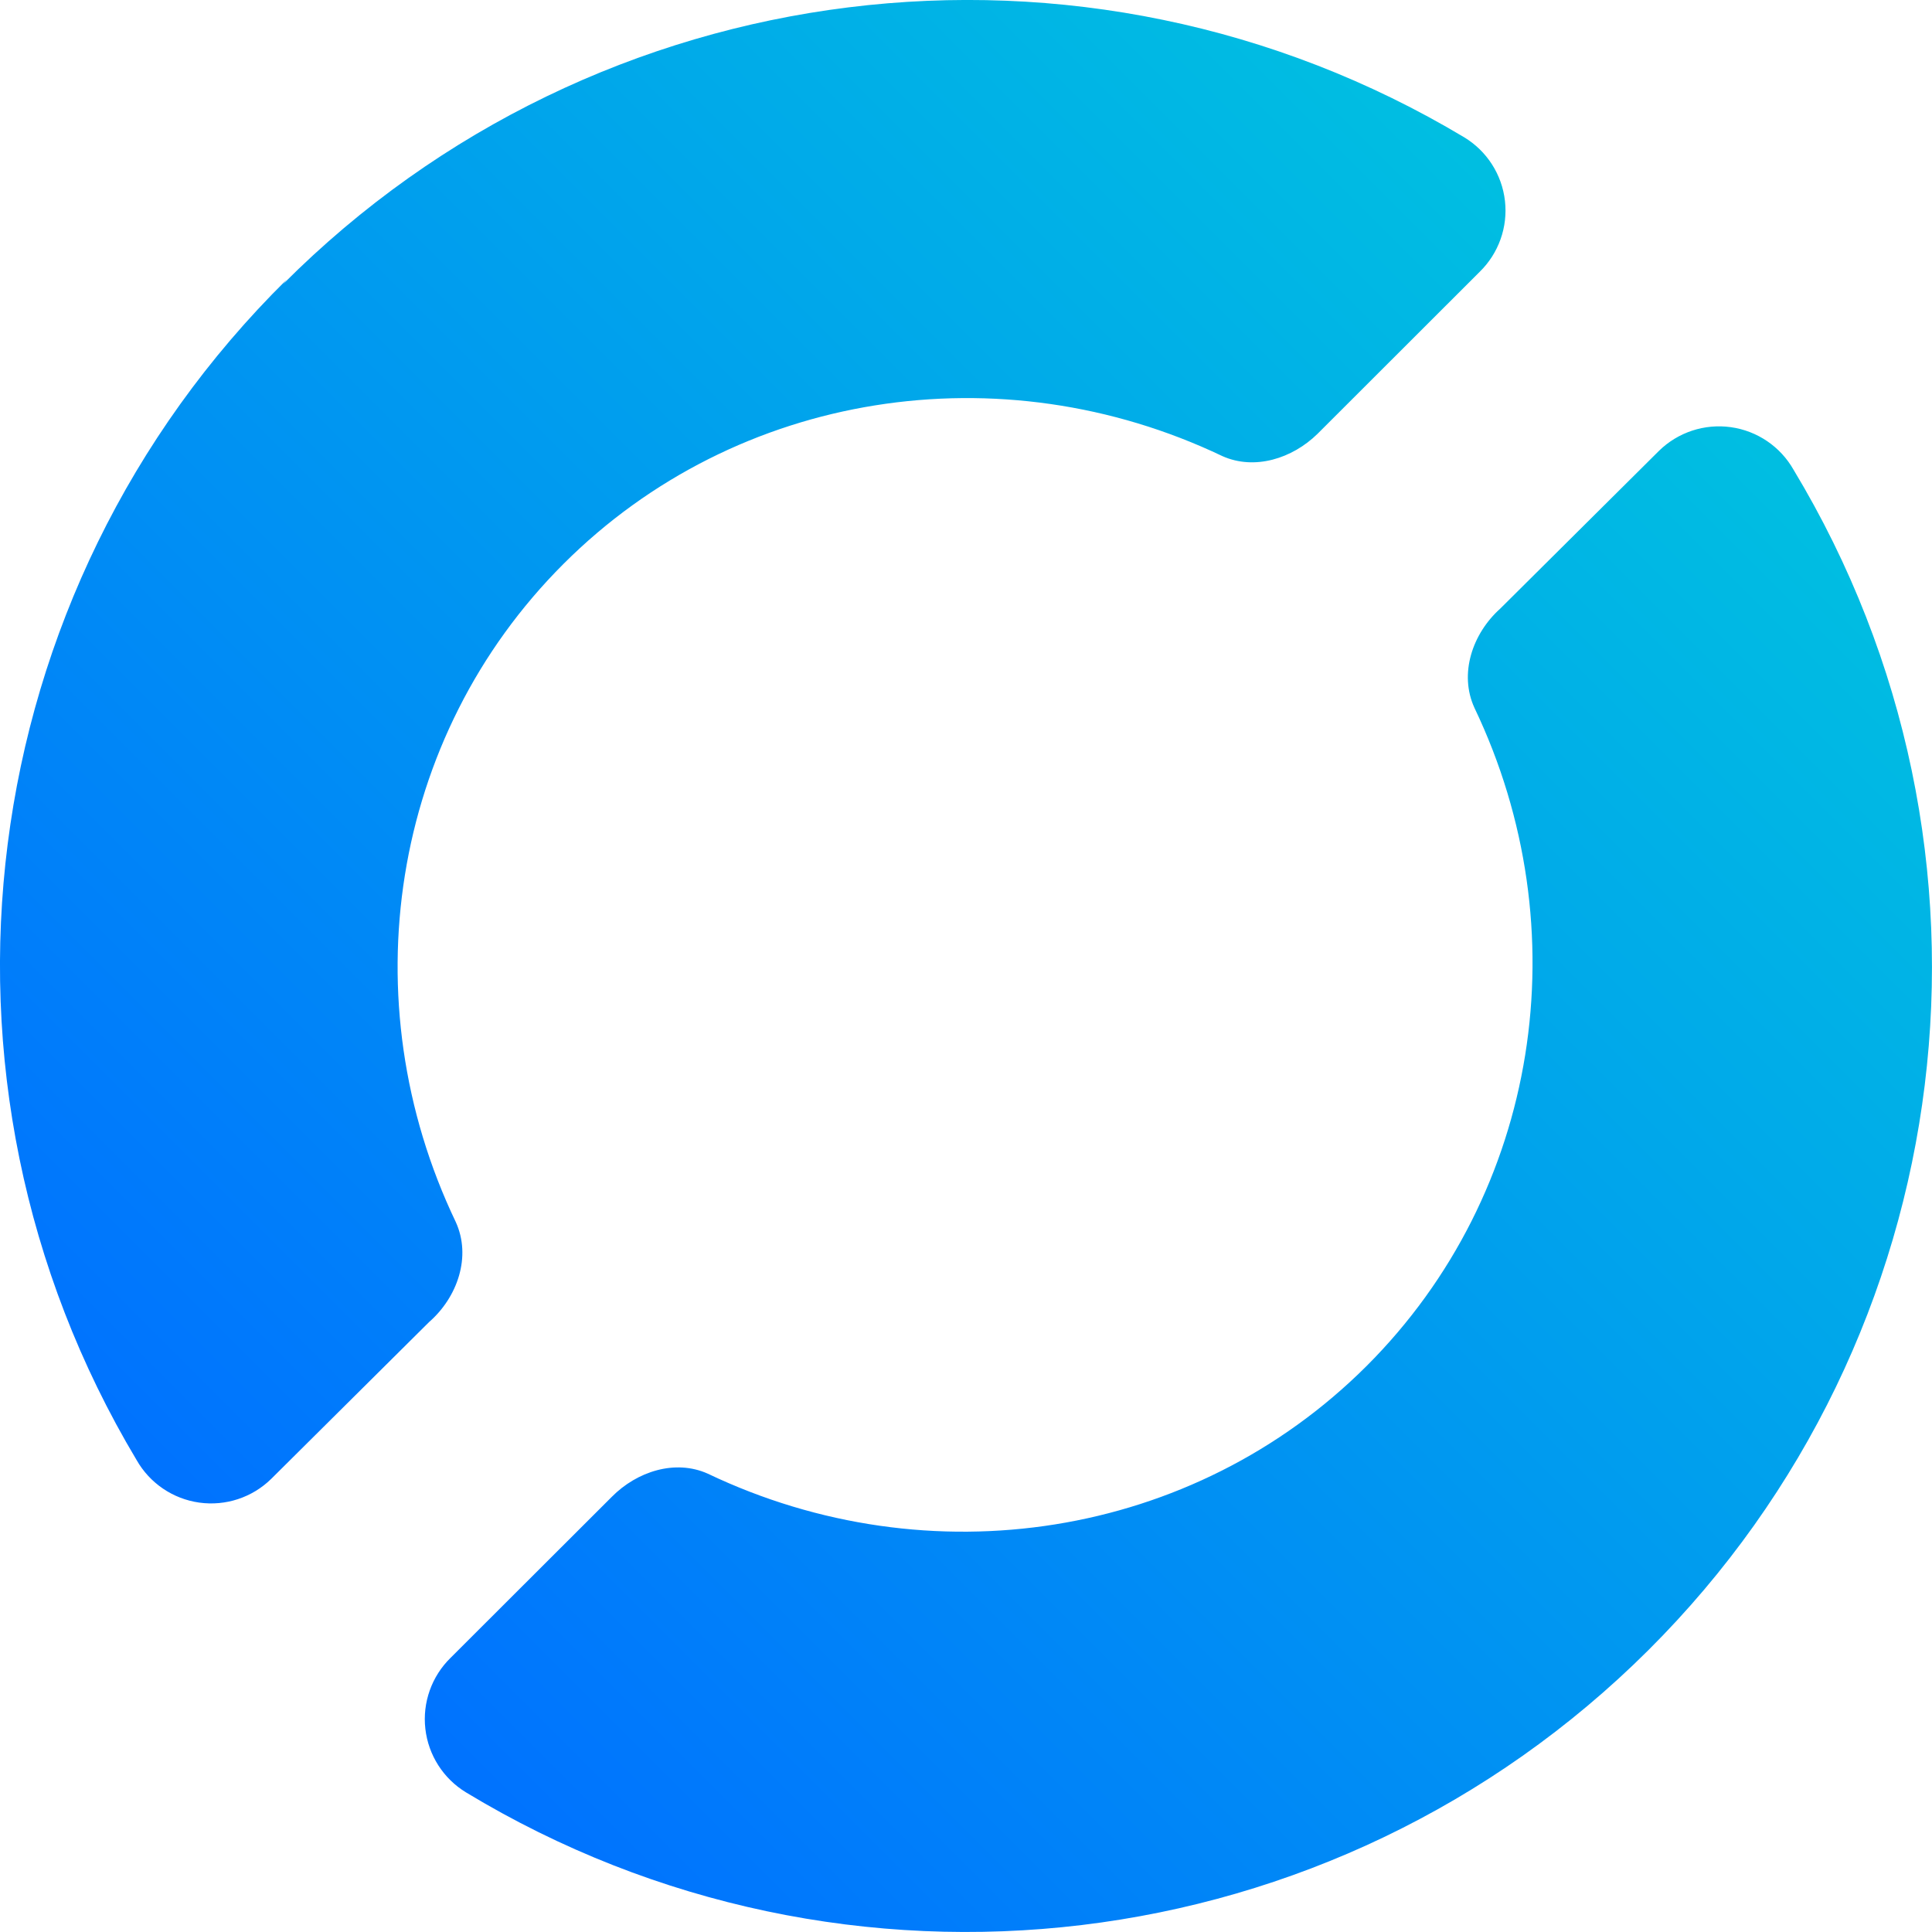
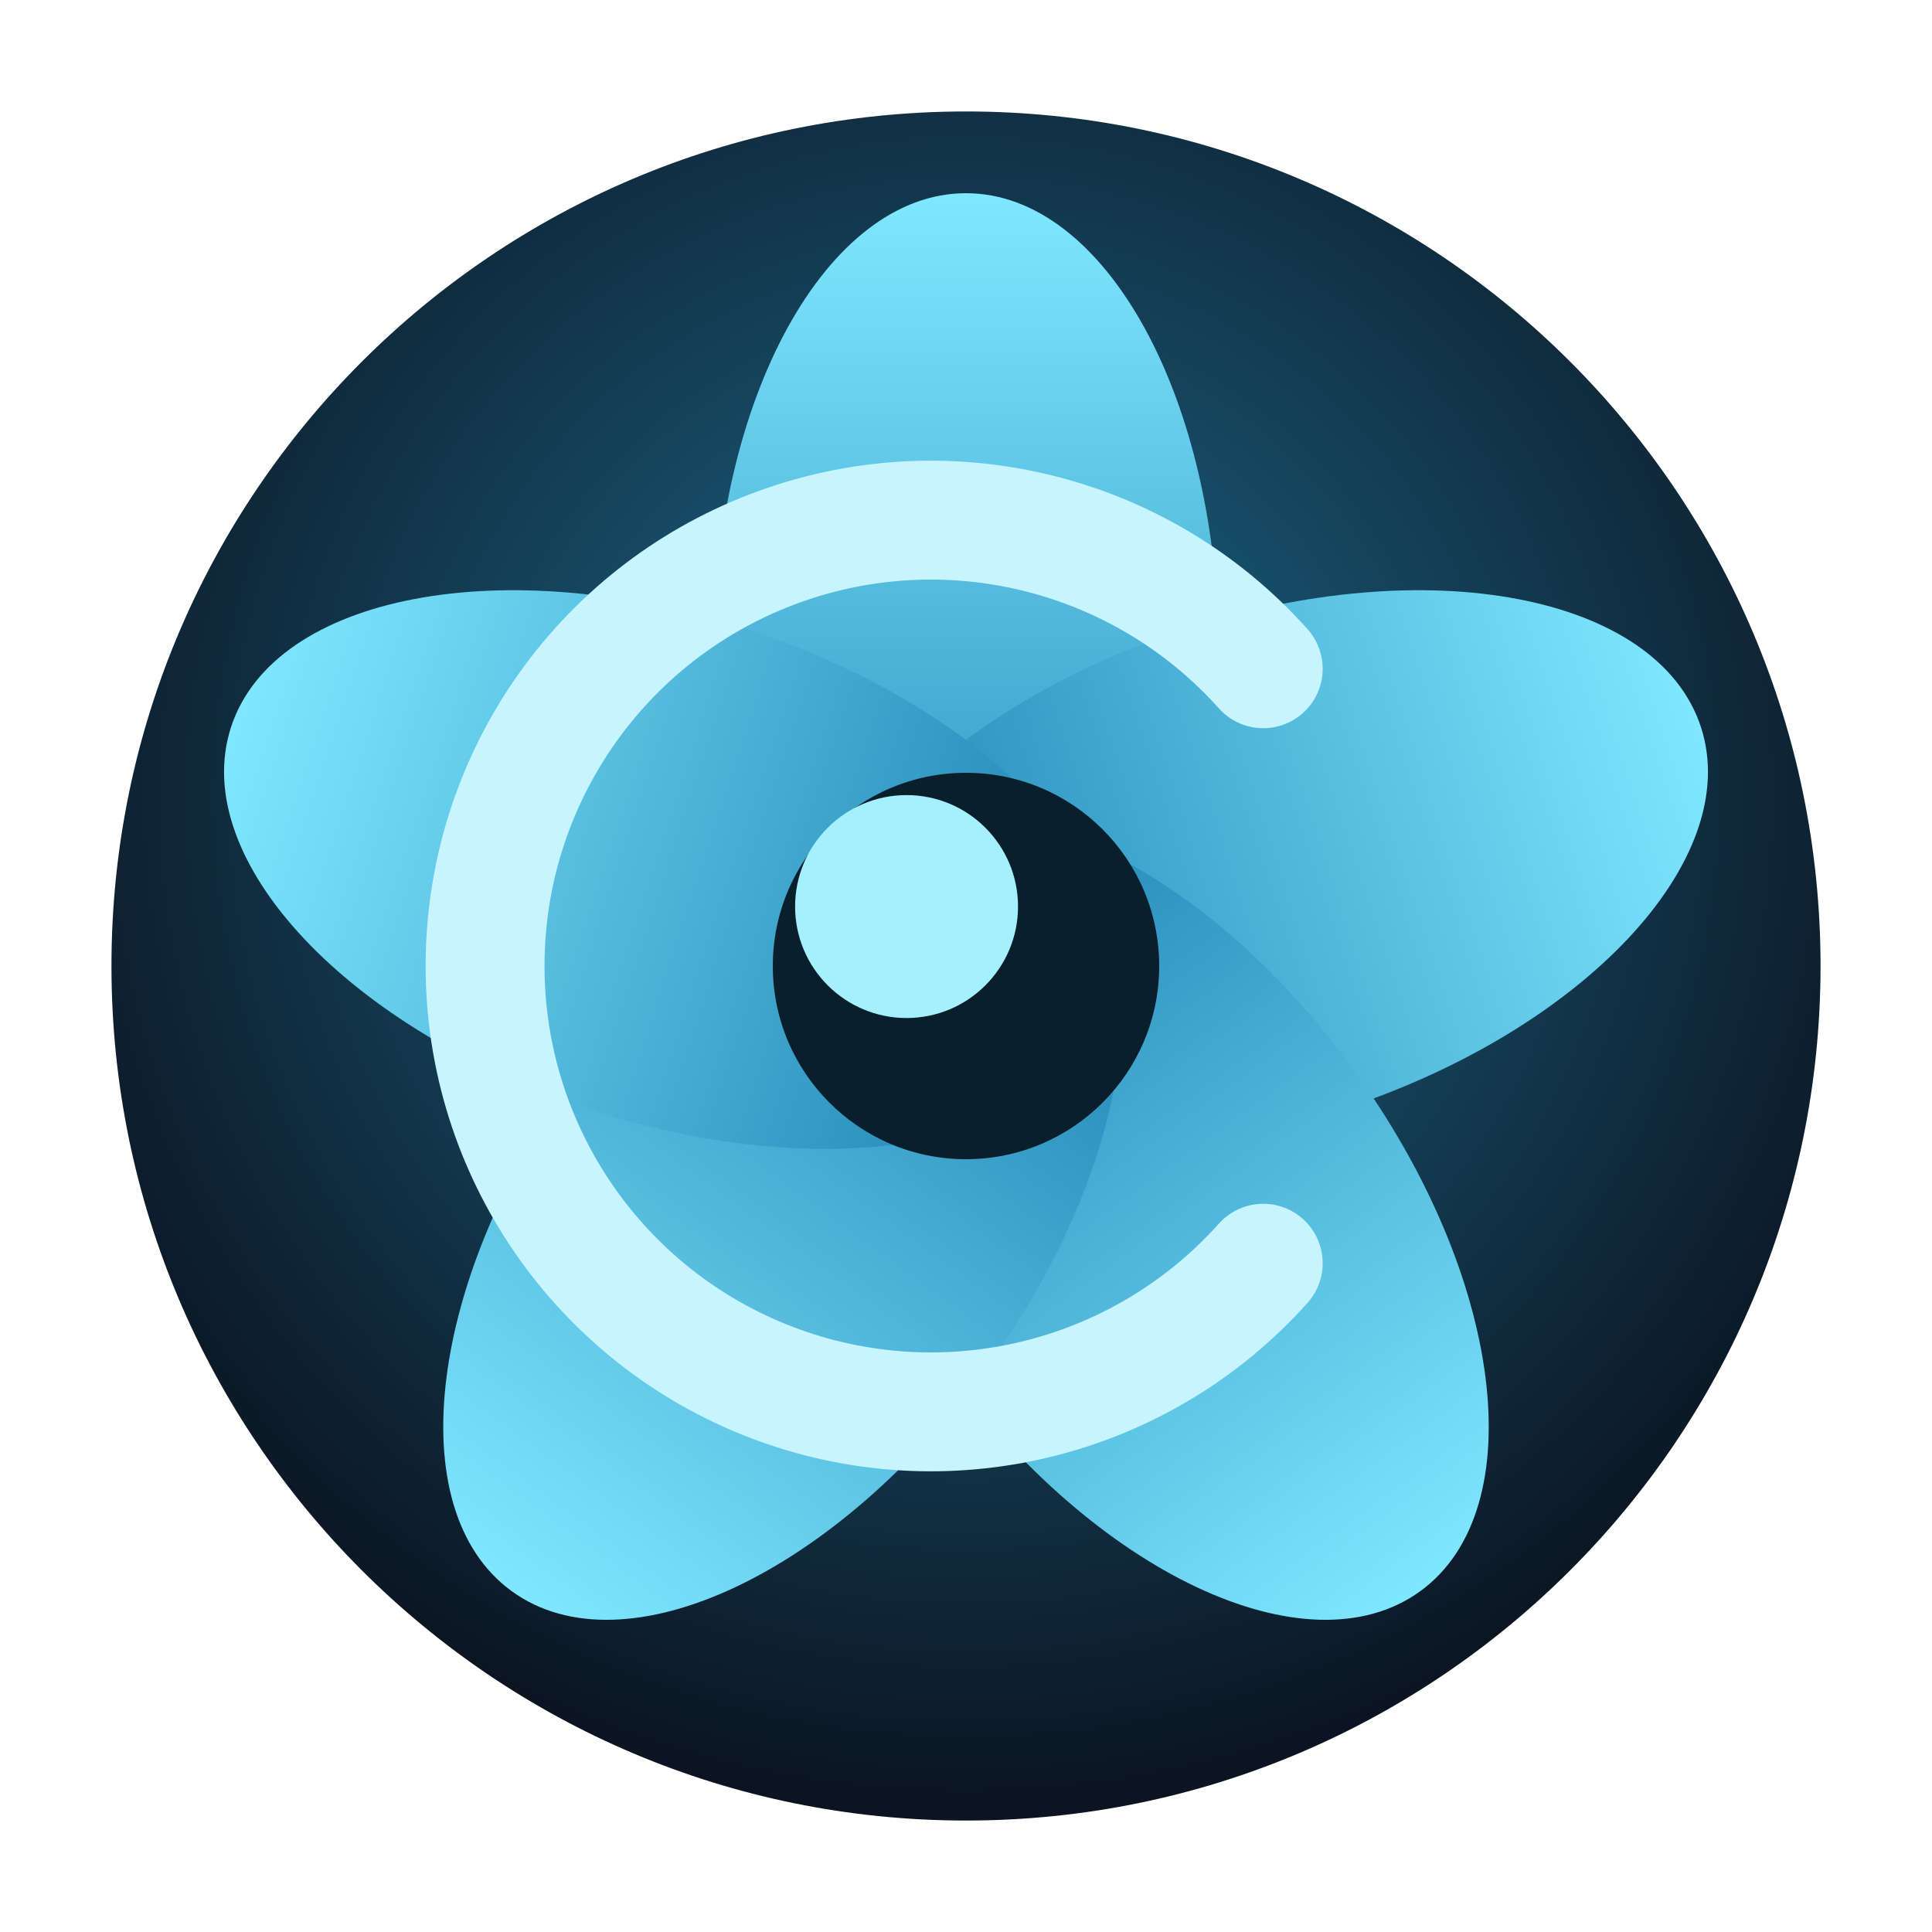
- <svg xmlns="http://www.w3.org/2000/svg" xmlns:xlink="http://www.w3.org/1999/xlink" xml:space="preserve" viewBox="66.993 897.484 26 26">
-   <linearGradient id="a" x1=".148" x2=".845" y1=".851" y2=".154" gradientTransform="matrix(26.301 0 0 26.331 90.674 911.757)" gradientUnits="userSpaceOnUse">
-     <stop offset="0" stop-color="#0071ff" />
-     <stop offset="1" stop-color="#00bfe1" />
-   </linearGradient>
+ <svg xmlns="http://www.w3.org/2000/svg" width="26" height="26" viewBox="0 0 26 26">
  <defs>
-     <linearGradient xlink:href="#a" id="b" x1=".148" x2=".845" y1=".851" y2=".154" gradientTransform="matrix(26.00048 0 0 25.99935 66.993 897.485)" gradientUnits="userSpaceOnUse" />
+     <radialGradient id="bg" cx="50%" cy="40%" r="60%">
+       <stop offset="0%" stop-color="#1d6b8f" />
+       <stop offset="100%" stop-color="#0b1420" />
+     </radialGradient>
+     <linearGradient id="petal" x1="0" y1="0" x2="0" y2="1">
+       <stop offset="0%" stop-color="#7fe8ff" />
+       <stop offset="100%" stop-color="#1b7fb0" />
+     </linearGradient>
  </defs>
-   <path fill="url(#b)" d="m89.318 903.552-2.135 2.122c-.376.337-.558.879-.347 1.337 1.422 2.976.882 6.524-1.452 8.856-2.335 2.331-5.887 2.87-8.866 1.449-.439-.197-.954-.03-1.292.312l-2.17 2.167a1.154 1.154 0 0 0 .208 1.81 13.005 13.005 0 0 0 15.91-1.912 12.97 12.97 0 0 0 1.956-15.887 1.154 1.154 0 0 0-1.812-.254zm-18.467-2.305a12.969 12.969 0 0 0-2.02 15.885 1.154 1.154 0 0 0 1.812.254l2.124-2.11c.385-.336.572-.884.359-1.348-1.423-2.976-.884-6.524 1.451-8.856 2.334-2.332 5.887-2.871 8.866-1.45.434.194.942.033 1.281-.3l2.182-2.18a1.152 1.152 0 0 0-.208-1.81 13.009 13.009 0 0 0-15.893 1.973z" />
+   <circle cx="13" cy="13" r="11.5" fill="url(#bg)" />
+   <g fill="url(#petal)" transform="translate(13 13)">
+     <ellipse cx="0" cy="-4.2" rx="3.4" ry="6.2" />
+     <ellipse cx="0" cy="-4.2" rx="3.4" ry="6.2" transform="rotate(72)" />
+     <ellipse cx="0" cy="-4.2" rx="3.4" ry="6.2" transform="rotate(144)" />
+     <ellipse cx="0" cy="-4.2" rx="3.4" ry="6.2" transform="rotate(216)" />
+     <ellipse cx="0" cy="-4.2" rx="3.4" ry="6.2" transform="rotate(288)" />
+   </g>
+   <circle cx="13" cy="13" r="2.6" fill="#0a1f2c" />
+   <circle cx="12.2" cy="12.2" r="1.5" fill="#a5f0ff" />
+   <path d="M17 9 A6 6 0 1 0 17 17" fill="none" stroke="#c7f4ff" stroke-width="1.6" stroke-linecap="round" />
</svg>
